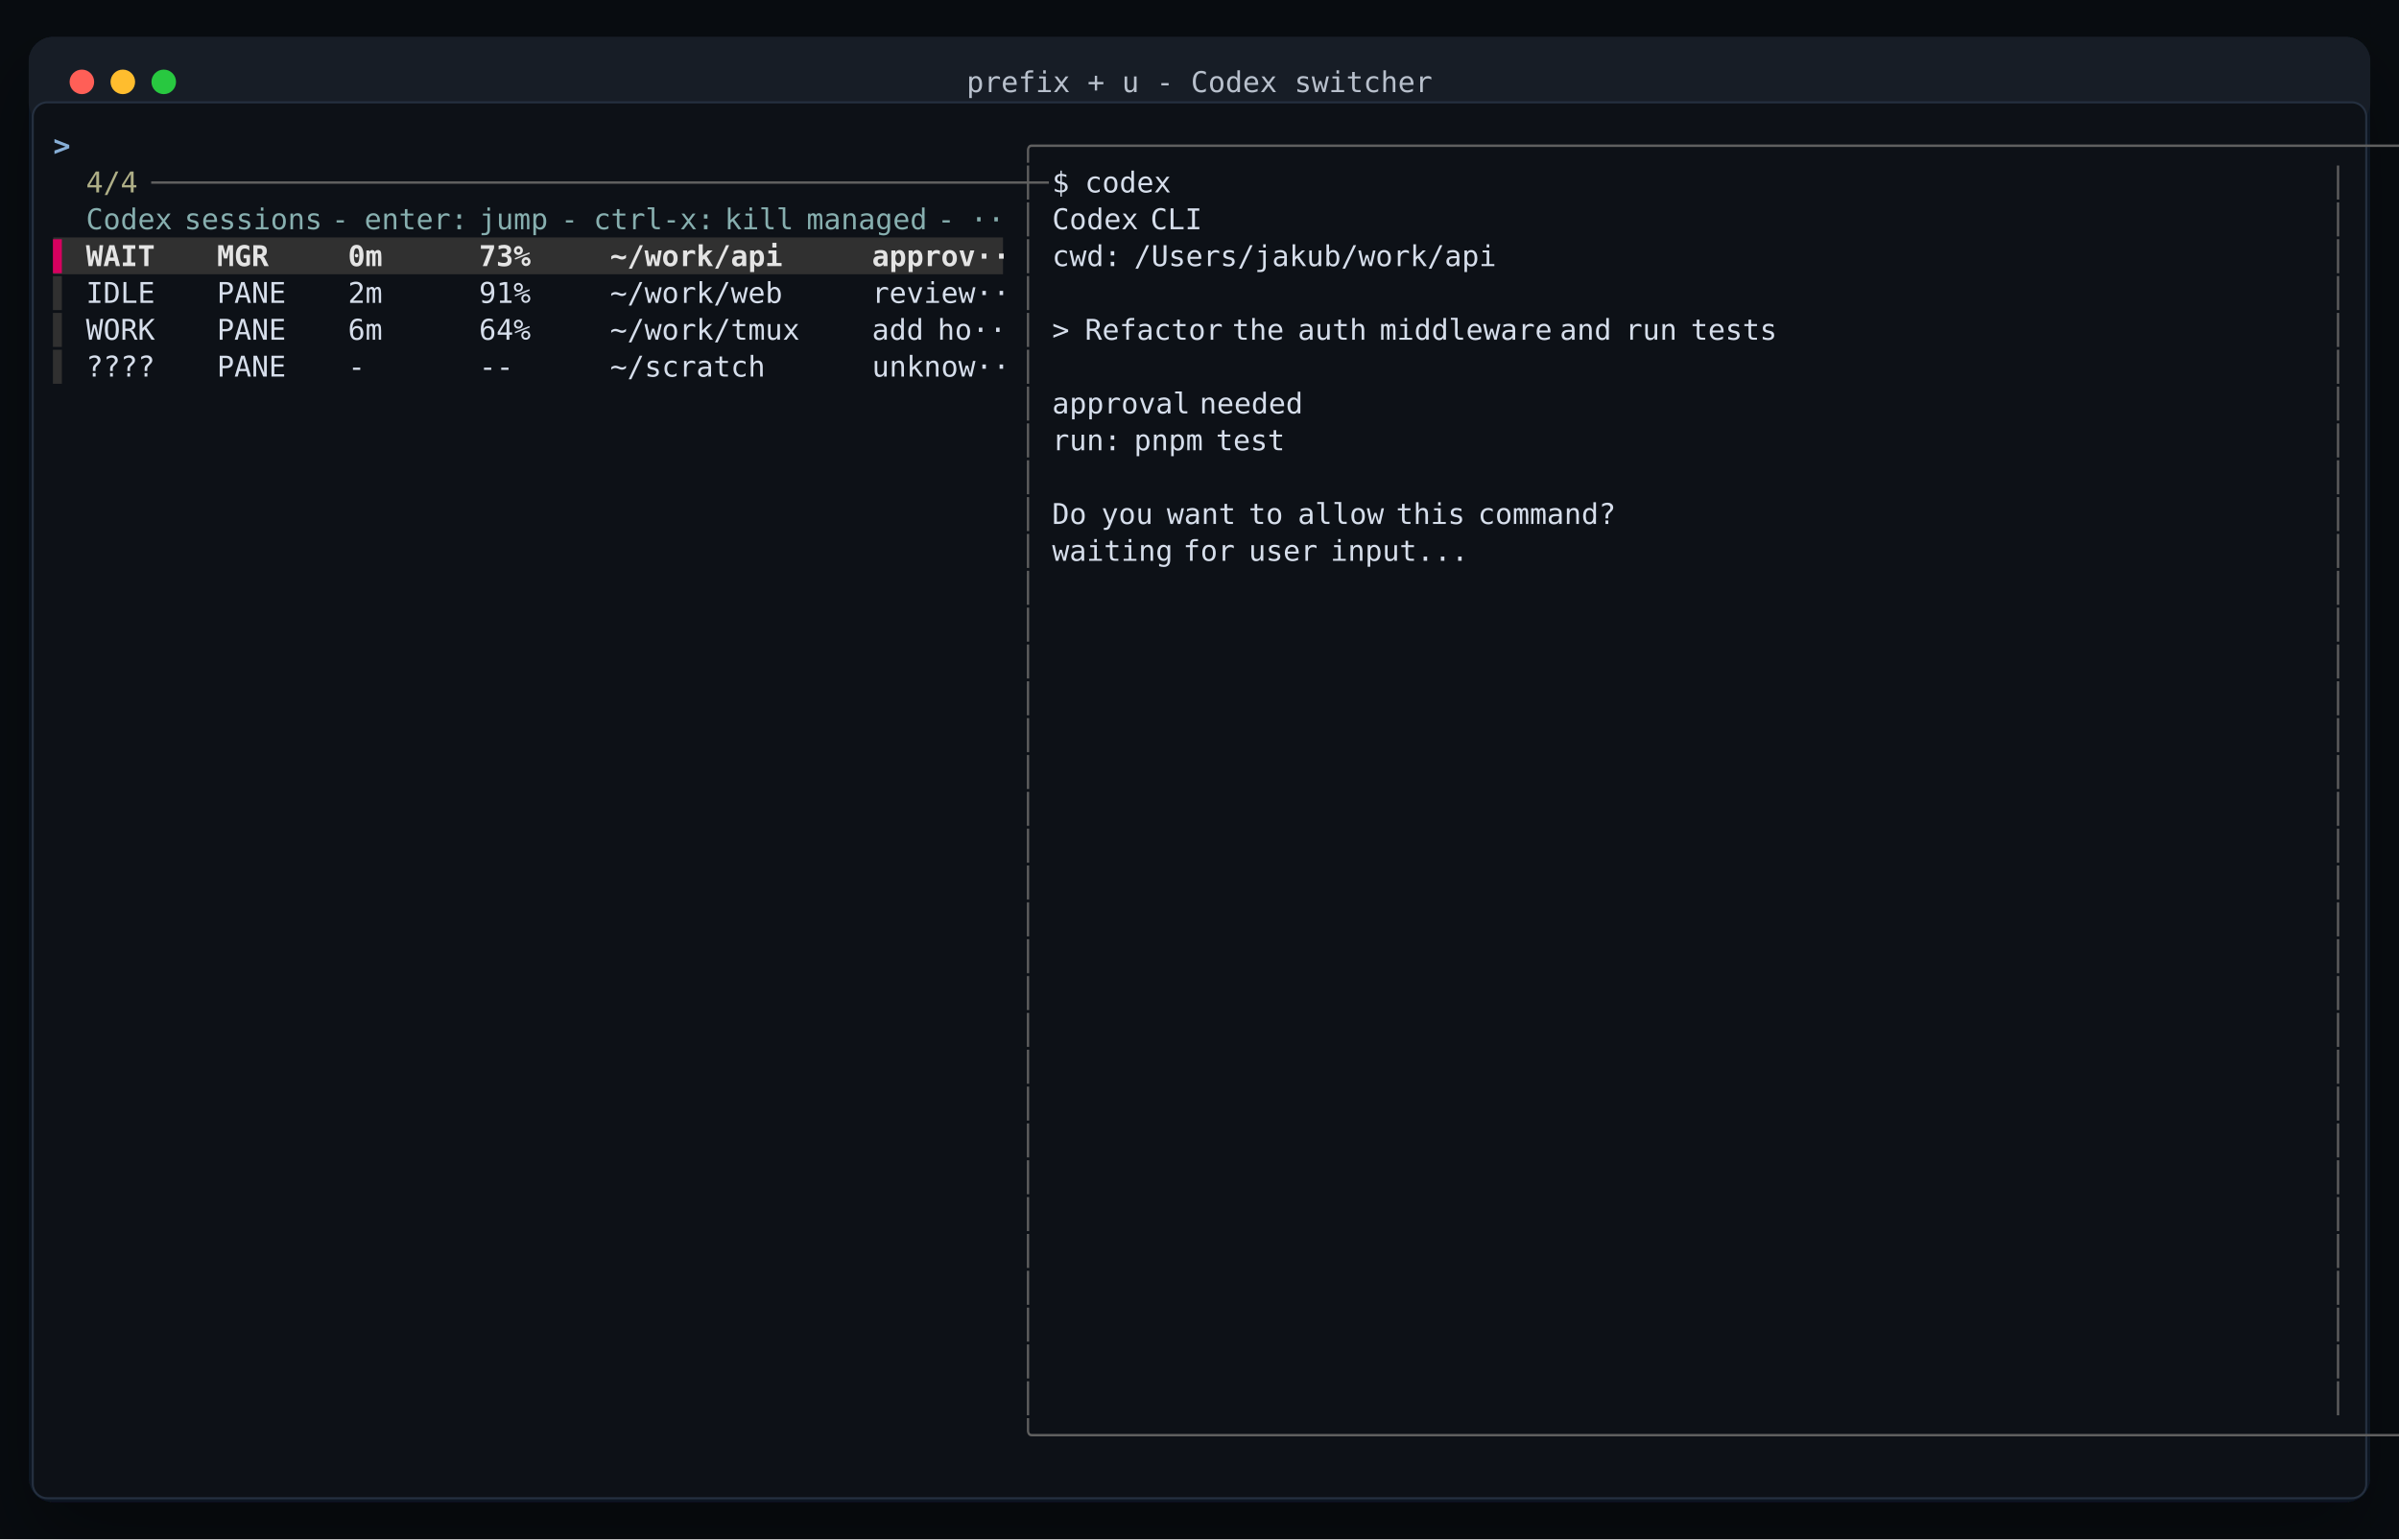
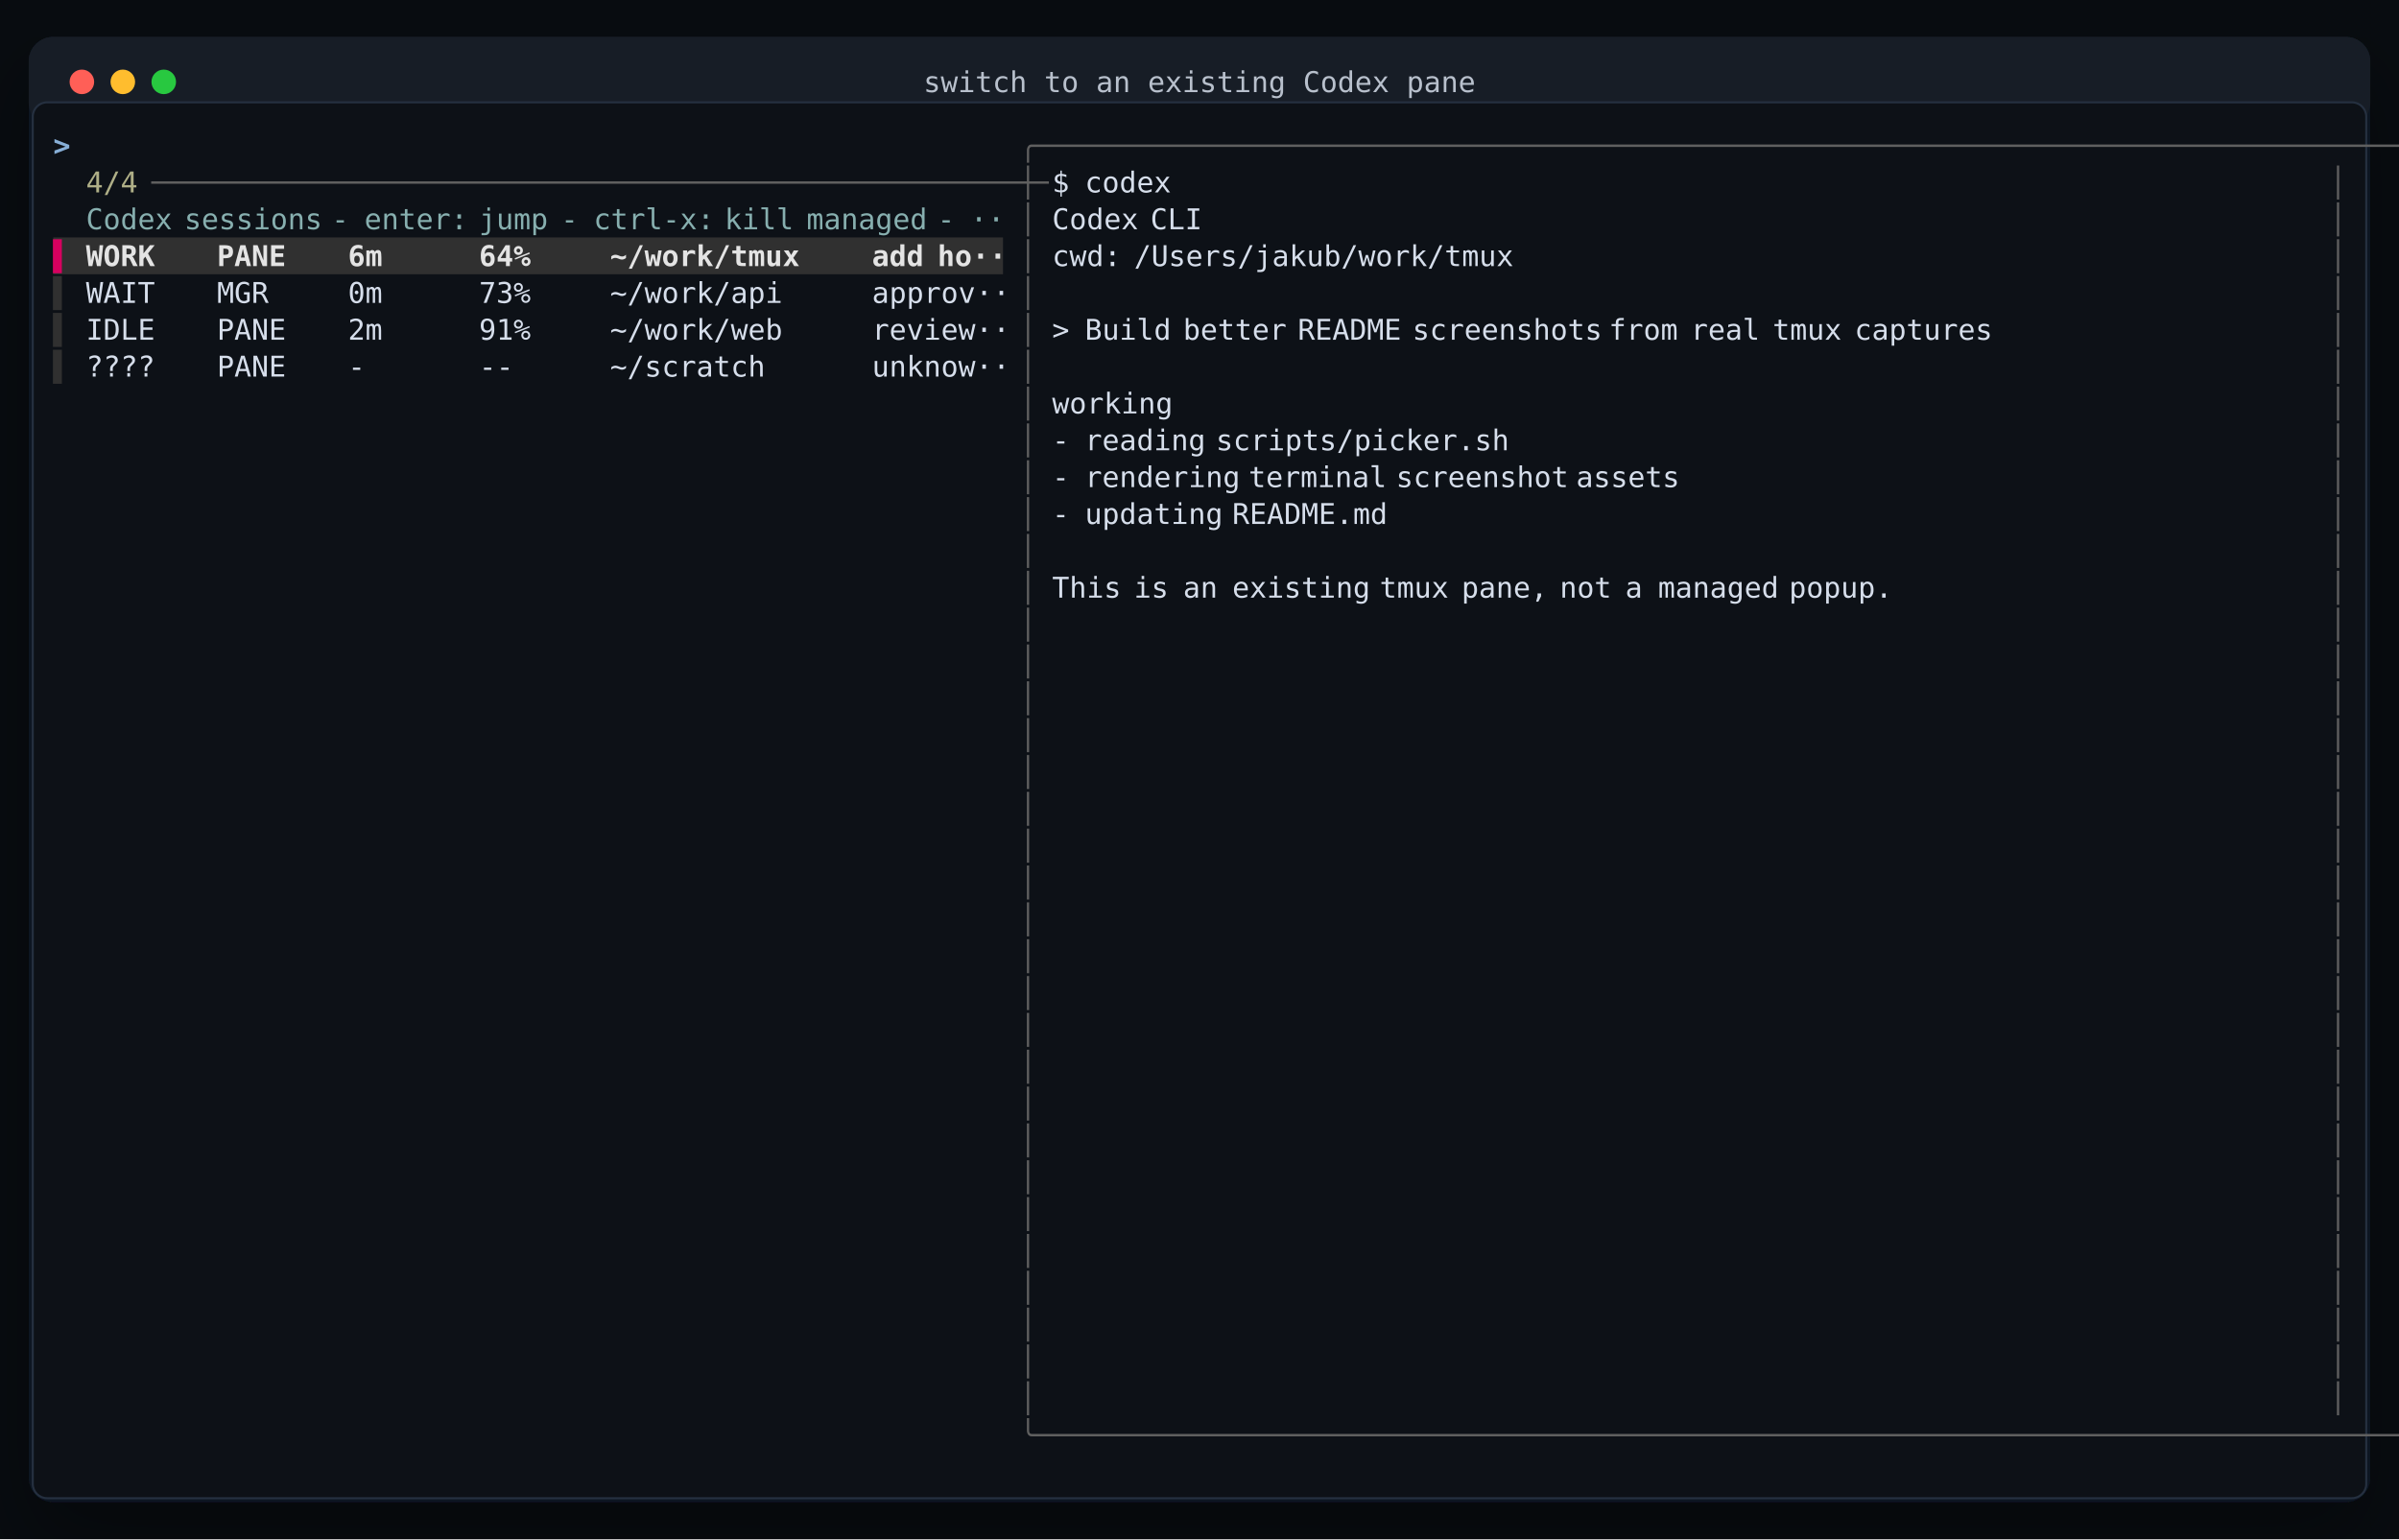
<svg xmlns="http://www.w3.org/2000/svg" width="1172" height="752" viewBox="0 0 1172 752" role="img">
  <defs>
    <filter id="shadow" x="-20%" y="-20%" width="140%" height="140%">
      <feDropShadow dx="0" dy="18" stdDeviation="22" flood-color="#000" flood-opacity="0.35" />
    </filter>
  </defs>
  <rect width="1172" height="752" fill="#080c10" />
  <rect x="14" y="18" width="1144" height="716" rx="12" fill="#101720" filter="url(#shadow)" />
  <rect x="14" y="18" width="1144" height="44" rx="12" fill="#171d26" />
  <circle cx="40" cy="40" r="6" fill="#ff5f57" />
  <circle cx="60" cy="40" r="6" fill="#ffbd2e" />
  <circle cx="80" cy="40" r="6" fill="#28c840" />
-   <text x="586.0" y="45" text-anchor="middle" fill="#b8c0cc" font-family="Menlo, Monaco, monospace" font-size="14">prefix + u - Codex switcher</text>
+   <text x="586.0" y="45" text-anchor="middle" fill="#b8c0cc" font-family="Menlo, Monaco, monospace" font-size="14">switch to an existing Codex pane</text>
  <rect x="16" y="50" width="1140" height="682" rx="7" fill="#0d1117" stroke="#253040" />
  <rect x="26" y="116" width="464" height="18" fill="#303030" />
  <text x="26" y="76" fill="#87afd7" font-family="Menlo, Monaco, monospace" font-size="14" font-weight="700" xml:space="preserve">&gt;</text>
  <text x="498" y="76" fill="#5f5f5f" font-family="Menlo, Monaco, monospace" font-size="14" font-weight="400" xml:space="preserve">╭───────────────────────────────────────────────────────────────────────────────╮</text>
  <text x="42" y="94" fill="#afaf87" font-family="Menlo, Monaco, monospace" font-size="14" font-weight="400" xml:space="preserve">4/4</text>
  <text x="74" y="94" fill="#5f5f5f" font-family="Menlo, Monaco, monospace" font-size="14" font-weight="400" xml:space="preserve">────────────────────────────────────────────────────</text>
  <text x="498" y="94" fill="#5f5f5f" font-family="Menlo, Monaco, monospace" font-size="14" font-weight="400" xml:space="preserve">│</text>
  <text x="514" y="94" fill="#d6deeb" font-family="Menlo, Monaco, monospace" font-size="14" font-weight="400" xml:space="preserve">$</text>
  <text x="530" y="94" fill="#d6deeb" font-family="Menlo, Monaco, monospace" font-size="14" font-weight="400" xml:space="preserve">codex</text>
  <text x="1138" y="94" fill="#5f5f5f" font-family="Menlo, Monaco, monospace" font-size="14" font-weight="400" xml:space="preserve">│</text>
  <text x="42" y="112" fill="#87afaf" font-family="Menlo, Monaco, monospace" font-size="14" font-weight="400" xml:space="preserve">Codex</text>
  <text x="90" y="112" fill="#87afaf" font-family="Menlo, Monaco, monospace" font-size="14" font-weight="400" xml:space="preserve">sessions</text>
  <text x="162" y="112" fill="#87afaf" font-family="Menlo, Monaco, monospace" font-size="14" font-weight="400" xml:space="preserve">-</text>
  <text x="178" y="112" fill="#87afaf" font-family="Menlo, Monaco, monospace" font-size="14" font-weight="400" xml:space="preserve">enter:</text>
  <text x="234" y="112" fill="#87afaf" font-family="Menlo, Monaco, monospace" font-size="14" font-weight="400" xml:space="preserve">jump</text>
  <text x="274" y="112" fill="#87afaf" font-family="Menlo, Monaco, monospace" font-size="14" font-weight="400" xml:space="preserve">-</text>
  <text x="290" y="112" fill="#87afaf" font-family="Menlo, Monaco, monospace" font-size="14" font-weight="400" xml:space="preserve">ctrl-x:</text>
  <text x="354" y="112" fill="#87afaf" font-family="Menlo, Monaco, monospace" font-size="14" font-weight="400" xml:space="preserve">kill</text>
  <text x="394" y="112" fill="#87afaf" font-family="Menlo, Monaco, monospace" font-size="14" font-weight="400" xml:space="preserve">managed</text>
  <text x="458" y="112" fill="#87afaf" font-family="Menlo, Monaco, monospace" font-size="14" font-weight="400" xml:space="preserve">-</text>
  <text x="474" y="112" fill="#87afaf" font-family="Menlo, Monaco, monospace" font-size="14" font-weight="400" xml:space="preserve">··</text>
  <text x="498" y="112" fill="#5f5f5f" font-family="Menlo, Monaco, monospace" font-size="14" font-weight="400" xml:space="preserve">│</text>
  <text x="514" y="112" fill="#d6deeb" font-family="Menlo, Monaco, monospace" font-size="14" font-weight="400" xml:space="preserve">Codex</text>
  <text x="562" y="112" fill="#d6deeb" font-family="Menlo, Monaco, monospace" font-size="14" font-weight="400" xml:space="preserve">CLI</text>
  <text x="1138" y="112" fill="#5f5f5f" font-family="Menlo, Monaco, monospace" font-size="14" font-weight="400" xml:space="preserve">│</text>
  <text x="26" y="130" fill="#d7005f" font-family="Menlo, Monaco, monospace" font-size="14" font-weight="700" xml:space="preserve">▌</text>
-   <text x="42" y="130" fill="#e4e4e4" font-family="Menlo, Monaco, monospace" font-size="14" font-weight="700" xml:space="preserve">WAIT</text>
-   <text x="106" y="130" fill="#e4e4e4" font-family="Menlo, Monaco, monospace" font-size="14" font-weight="700" xml:space="preserve">MGR</text>
-   <text x="170" y="130" fill="#e4e4e4" font-family="Menlo, Monaco, monospace" font-size="14" font-weight="700" xml:space="preserve">0m</text>
-   <text x="234" y="130" fill="#e4e4e4" font-family="Menlo, Monaco, monospace" font-size="14" font-weight="700" xml:space="preserve">73%</text>
-   <text x="298" y="130" fill="#e4e4e4" font-family="Menlo, Monaco, monospace" font-size="14" font-weight="700" xml:space="preserve">~/work/api</text>
-   <text x="426" y="130" fill="#e4e4e4" font-family="Menlo, Monaco, monospace" font-size="14" font-weight="700" xml:space="preserve">approv··</text>
+   <text x="42" y="130" fill="#e4e4e4" font-family="Menlo, Monaco, monospace" font-size="14" font-weight="700" xml:space="preserve">WORK</text>
+   <text x="106" y="130" fill="#e4e4e4" font-family="Menlo, Monaco, monospace" font-size="14" font-weight="700" xml:space="preserve">PANE</text>
+   <text x="170" y="130" fill="#e4e4e4" font-family="Menlo, Monaco, monospace" font-size="14" font-weight="700" xml:space="preserve">6m</text>
+   <text x="234" y="130" fill="#e4e4e4" font-family="Menlo, Monaco, monospace" font-size="14" font-weight="700" xml:space="preserve">64%</text>
+   <text x="298" y="130" fill="#e4e4e4" font-family="Menlo, Monaco, monospace" font-size="14" font-weight="700" xml:space="preserve">~/work/tmux</text>
+   <text x="426" y="130" fill="#e4e4e4" font-family="Menlo, Monaco, monospace" font-size="14" font-weight="700" xml:space="preserve">add</text>
+   <text x="458" y="130" fill="#e4e4e4" font-family="Menlo, Monaco, monospace" font-size="14" font-weight="700" xml:space="preserve">ho··</text>
  <text x="498" y="130" fill="#5f5f5f" font-family="Menlo, Monaco, monospace" font-size="14" font-weight="400" xml:space="preserve">│</text>
  <text x="514" y="130" fill="#d6deeb" font-family="Menlo, Monaco, monospace" font-size="14" font-weight="400" xml:space="preserve">cwd:</text>
-   <text x="554" y="130" fill="#d6deeb" font-family="Menlo, Monaco, monospace" font-size="14" font-weight="400" xml:space="preserve">/Users/jakub/work/api</text>
+   <text x="554" y="130" fill="#d6deeb" font-family="Menlo, Monaco, monospace" font-size="14" font-weight="400" xml:space="preserve">/Users/jakub/work/tmux</text>
  <text x="1138" y="130" fill="#5f5f5f" font-family="Menlo, Monaco, monospace" font-size="14" font-weight="400" xml:space="preserve">│</text>
  <text x="26" y="148" fill="#303030" font-family="Menlo, Monaco, monospace" font-size="14" font-weight="400" xml:space="preserve">▌</text>
-   <text x="42" y="148" fill="#d6deeb" font-family="Menlo, Monaco, monospace" font-size="14" font-weight="400" xml:space="preserve">IDLE</text>
-   <text x="106" y="148" fill="#d6deeb" font-family="Menlo, Monaco, monospace" font-size="14" font-weight="400" xml:space="preserve">PANE</text>
-   <text x="170" y="148" fill="#d6deeb" font-family="Menlo, Monaco, monospace" font-size="14" font-weight="400" xml:space="preserve">2m</text>
-   <text x="234" y="148" fill="#d6deeb" font-family="Menlo, Monaco, monospace" font-size="14" font-weight="400" xml:space="preserve">91%</text>
-   <text x="298" y="148" fill="#d6deeb" font-family="Menlo, Monaco, monospace" font-size="14" font-weight="400" xml:space="preserve">~/work/web</text>
-   <text x="426" y="148" fill="#d6deeb" font-family="Menlo, Monaco, monospace" font-size="14" font-weight="400" xml:space="preserve">review··</text>
+   <text x="42" y="148" fill="#d6deeb" font-family="Menlo, Monaco, monospace" font-size="14" font-weight="400" xml:space="preserve">WAIT</text>
+   <text x="106" y="148" fill="#d6deeb" font-family="Menlo, Monaco, monospace" font-size="14" font-weight="400" xml:space="preserve">MGR</text>
+   <text x="170" y="148" fill="#d6deeb" font-family="Menlo, Monaco, monospace" font-size="14" font-weight="400" xml:space="preserve">0m</text>
+   <text x="234" y="148" fill="#d6deeb" font-family="Menlo, Monaco, monospace" font-size="14" font-weight="400" xml:space="preserve">73%</text>
+   <text x="298" y="148" fill="#d6deeb" font-family="Menlo, Monaco, monospace" font-size="14" font-weight="400" xml:space="preserve">~/work/api</text>
+   <text x="426" y="148" fill="#d6deeb" font-family="Menlo, Monaco, monospace" font-size="14" font-weight="400" xml:space="preserve">approv··</text>
  <text x="498" y="148" fill="#5f5f5f" font-family="Menlo, Monaco, monospace" font-size="14" font-weight="400" xml:space="preserve">│</text>
  <text x="1138" y="148" fill="#5f5f5f" font-family="Menlo, Monaco, monospace" font-size="14" font-weight="400" xml:space="preserve">│</text>
  <text x="26" y="166" fill="#303030" font-family="Menlo, Monaco, monospace" font-size="14" font-weight="400" xml:space="preserve">▌</text>
-   <text x="42" y="166" fill="#d6deeb" font-family="Menlo, Monaco, monospace" font-size="14" font-weight="400" xml:space="preserve">WORK</text>
+   <text x="42" y="166" fill="#d6deeb" font-family="Menlo, Monaco, monospace" font-size="14" font-weight="400" xml:space="preserve">IDLE</text>
  <text x="106" y="166" fill="#d6deeb" font-family="Menlo, Monaco, monospace" font-size="14" font-weight="400" xml:space="preserve">PANE</text>
-   <text x="170" y="166" fill="#d6deeb" font-family="Menlo, Monaco, monospace" font-size="14" font-weight="400" xml:space="preserve">6m</text>
-   <text x="234" y="166" fill="#d6deeb" font-family="Menlo, Monaco, monospace" font-size="14" font-weight="400" xml:space="preserve">64%</text>
-   <text x="298" y="166" fill="#d6deeb" font-family="Menlo, Monaco, monospace" font-size="14" font-weight="400" xml:space="preserve">~/work/tmux</text>
-   <text x="426" y="166" fill="#d6deeb" font-family="Menlo, Monaco, monospace" font-size="14" font-weight="400" xml:space="preserve">add</text>
-   <text x="458" y="166" fill="#d6deeb" font-family="Menlo, Monaco, monospace" font-size="14" font-weight="400" xml:space="preserve">ho··</text>
+   <text x="170" y="166" fill="#d6deeb" font-family="Menlo, Monaco, monospace" font-size="14" font-weight="400" xml:space="preserve">2m</text>
+   <text x="234" y="166" fill="#d6deeb" font-family="Menlo, Monaco, monospace" font-size="14" font-weight="400" xml:space="preserve">91%</text>
+   <text x="298" y="166" fill="#d6deeb" font-family="Menlo, Monaco, monospace" font-size="14" font-weight="400" xml:space="preserve">~/work/web</text>
+   <text x="426" y="166" fill="#d6deeb" font-family="Menlo, Monaco, monospace" font-size="14" font-weight="400" xml:space="preserve">review··</text>
  <text x="498" y="166" fill="#5f5f5f" font-family="Menlo, Monaco, monospace" font-size="14" font-weight="400" xml:space="preserve">│</text>
  <text x="514" y="166" fill="#d6deeb" font-family="Menlo, Monaco, monospace" font-size="14" font-weight="400" xml:space="preserve">&gt;</text>
-   <text x="530" y="166" fill="#d6deeb" font-family="Menlo, Monaco, monospace" font-size="14" font-weight="400" xml:space="preserve">Refactor</text>
-   <text x="602" y="166" fill="#d6deeb" font-family="Menlo, Monaco, monospace" font-size="14" font-weight="400" xml:space="preserve">the</text>
-   <text x="634" y="166" fill="#d6deeb" font-family="Menlo, Monaco, monospace" font-size="14" font-weight="400" xml:space="preserve">auth</text>
-   <text x="674" y="166" fill="#d6deeb" font-family="Menlo, Monaco, monospace" font-size="14" font-weight="400" xml:space="preserve">middleware</text>
-   <text x="762" y="166" fill="#d6deeb" font-family="Menlo, Monaco, monospace" font-size="14" font-weight="400" xml:space="preserve">and</text>
-   <text x="794" y="166" fill="#d6deeb" font-family="Menlo, Monaco, monospace" font-size="14" font-weight="400" xml:space="preserve">run</text>
-   <text x="826" y="166" fill="#d6deeb" font-family="Menlo, Monaco, monospace" font-size="14" font-weight="400" xml:space="preserve">tests</text>
+   <text x="530" y="166" fill="#d6deeb" font-family="Menlo, Monaco, monospace" font-size="14" font-weight="400" xml:space="preserve">Build</text>
+   <text x="578" y="166" fill="#d6deeb" font-family="Menlo, Monaco, monospace" font-size="14" font-weight="400" xml:space="preserve">better</text>
+   <text x="634" y="166" fill="#d6deeb" font-family="Menlo, Monaco, monospace" font-size="14" font-weight="400" xml:space="preserve">README</text>
+   <text x="690" y="166" fill="#d6deeb" font-family="Menlo, Monaco, monospace" font-size="14" font-weight="400" xml:space="preserve">screenshots</text>
+   <text x="786" y="166" fill="#d6deeb" font-family="Menlo, Monaco, monospace" font-size="14" font-weight="400" xml:space="preserve">from</text>
+   <text x="826" y="166" fill="#d6deeb" font-family="Menlo, Monaco, monospace" font-size="14" font-weight="400" xml:space="preserve">real</text>
+   <text x="866" y="166" fill="#d6deeb" font-family="Menlo, Monaco, monospace" font-size="14" font-weight="400" xml:space="preserve">tmux</text>
+   <text x="906" y="166" fill="#d6deeb" font-family="Menlo, Monaco, monospace" font-size="14" font-weight="400" xml:space="preserve">captures</text>
  <text x="1138" y="166" fill="#5f5f5f" font-family="Menlo, Monaco, monospace" font-size="14" font-weight="400" xml:space="preserve">│</text>
  <text x="26" y="184" fill="#303030" font-family="Menlo, Monaco, monospace" font-size="14" font-weight="400" xml:space="preserve">▌</text>
  <text x="42" y="184" fill="#d6deeb" font-family="Menlo, Monaco, monospace" font-size="14" font-weight="400" xml:space="preserve">????</text>
  <text x="106" y="184" fill="#d6deeb" font-family="Menlo, Monaco, monospace" font-size="14" font-weight="400" xml:space="preserve">PANE</text>
  <text x="170" y="184" fill="#d6deeb" font-family="Menlo, Monaco, monospace" font-size="14" font-weight="400" xml:space="preserve">-</text>
  <text x="234" y="184" fill="#d6deeb" font-family="Menlo, Monaco, monospace" font-size="14" font-weight="400" xml:space="preserve">--</text>
  <text x="298" y="184" fill="#d6deeb" font-family="Menlo, Monaco, monospace" font-size="14" font-weight="400" xml:space="preserve">~/scratch</text>
  <text x="426" y="184" fill="#d6deeb" font-family="Menlo, Monaco, monospace" font-size="14" font-weight="400" xml:space="preserve">unknow··</text>
  <text x="498" y="184" fill="#5f5f5f" font-family="Menlo, Monaco, monospace" font-size="14" font-weight="400" xml:space="preserve">│</text>
  <text x="1138" y="184" fill="#5f5f5f" font-family="Menlo, Monaco, monospace" font-size="14" font-weight="400" xml:space="preserve">│</text>
  <text x="498" y="202" fill="#5f5f5f" font-family="Menlo, Monaco, monospace" font-size="14" font-weight="400" xml:space="preserve">│</text>
-   <text x="514" y="202" fill="#d6deeb" font-family="Menlo, Monaco, monospace" font-size="14" font-weight="400" xml:space="preserve">approval</text>
-   <text x="586" y="202" fill="#d6deeb" font-family="Menlo, Monaco, monospace" font-size="14" font-weight="400" xml:space="preserve">needed</text>
+   <text x="514" y="202" fill="#d6deeb" font-family="Menlo, Monaco, monospace" font-size="14" font-weight="400" xml:space="preserve">working</text>
  <text x="1138" y="202" fill="#5f5f5f" font-family="Menlo, Monaco, monospace" font-size="14" font-weight="400" xml:space="preserve">│</text>
  <text x="498" y="220" fill="#5f5f5f" font-family="Menlo, Monaco, monospace" font-size="14" font-weight="400" xml:space="preserve">│</text>
-   <text x="514" y="220" fill="#d6deeb" font-family="Menlo, Monaco, monospace" font-size="14" font-weight="400" xml:space="preserve">run:</text>
-   <text x="554" y="220" fill="#d6deeb" font-family="Menlo, Monaco, monospace" font-size="14" font-weight="400" xml:space="preserve">pnpm</text>
-   <text x="594" y="220" fill="#d6deeb" font-family="Menlo, Monaco, monospace" font-size="14" font-weight="400" xml:space="preserve">test</text>
+   <text x="514" y="220" fill="#d6deeb" font-family="Menlo, Monaco, monospace" font-size="14" font-weight="400" xml:space="preserve">-</text>
+   <text x="530" y="220" fill="#d6deeb" font-family="Menlo, Monaco, monospace" font-size="14" font-weight="400" xml:space="preserve">reading</text>
+   <text x="594" y="220" fill="#d6deeb" font-family="Menlo, Monaco, monospace" font-size="14" font-weight="400" xml:space="preserve">scripts/picker.sh</text>
  <text x="1138" y="220" fill="#5f5f5f" font-family="Menlo, Monaco, monospace" font-size="14" font-weight="400" xml:space="preserve">│</text>
  <text x="498" y="238" fill="#5f5f5f" font-family="Menlo, Monaco, monospace" font-size="14" font-weight="400" xml:space="preserve">│</text>
+   <text x="514" y="238" fill="#d6deeb" font-family="Menlo, Monaco, monospace" font-size="14" font-weight="400" xml:space="preserve">-</text>
+   <text x="530" y="238" fill="#d6deeb" font-family="Menlo, Monaco, monospace" font-size="14" font-weight="400" xml:space="preserve">rendering</text>
+   <text x="610" y="238" fill="#d6deeb" font-family="Menlo, Monaco, monospace" font-size="14" font-weight="400" xml:space="preserve">terminal</text>
+   <text x="682" y="238" fill="#d6deeb" font-family="Menlo, Monaco, monospace" font-size="14" font-weight="400" xml:space="preserve">screenshot</text>
+   <text x="770" y="238" fill="#d6deeb" font-family="Menlo, Monaco, monospace" font-size="14" font-weight="400" xml:space="preserve">assets</text>
  <text x="1138" y="238" fill="#5f5f5f" font-family="Menlo, Monaco, monospace" font-size="14" font-weight="400" xml:space="preserve">│</text>
  <text x="498" y="256" fill="#5f5f5f" font-family="Menlo, Monaco, monospace" font-size="14" font-weight="400" xml:space="preserve">│</text>
-   <text x="514" y="256" fill="#d6deeb" font-family="Menlo, Monaco, monospace" font-size="14" font-weight="400" xml:space="preserve">Do</text>
-   <text x="538" y="256" fill="#d6deeb" font-family="Menlo, Monaco, monospace" font-size="14" font-weight="400" xml:space="preserve">you</text>
-   <text x="570" y="256" fill="#d6deeb" font-family="Menlo, Monaco, monospace" font-size="14" font-weight="400" xml:space="preserve">want</text>
-   <text x="610" y="256" fill="#d6deeb" font-family="Menlo, Monaco, monospace" font-size="14" font-weight="400" xml:space="preserve">to</text>
-   <text x="634" y="256" fill="#d6deeb" font-family="Menlo, Monaco, monospace" font-size="14" font-weight="400" xml:space="preserve">allow</text>
-   <text x="682" y="256" fill="#d6deeb" font-family="Menlo, Monaco, monospace" font-size="14" font-weight="400" xml:space="preserve">this</text>
-   <text x="722" y="256" fill="#d6deeb" font-family="Menlo, Monaco, monospace" font-size="14" font-weight="400" xml:space="preserve">command?</text>
+   <text x="514" y="256" fill="#d6deeb" font-family="Menlo, Monaco, monospace" font-size="14" font-weight="400" xml:space="preserve">-</text>
+   <text x="530" y="256" fill="#d6deeb" font-family="Menlo, Monaco, monospace" font-size="14" font-weight="400" xml:space="preserve">updating</text>
+   <text x="602" y="256" fill="#d6deeb" font-family="Menlo, Monaco, monospace" font-size="14" font-weight="400" xml:space="preserve">README.md</text>
  <text x="1138" y="256" fill="#5f5f5f" font-family="Menlo, Monaco, monospace" font-size="14" font-weight="400" xml:space="preserve">│</text>
  <text x="498" y="274" fill="#5f5f5f" font-family="Menlo, Monaco, monospace" font-size="14" font-weight="400" xml:space="preserve">│</text>
-   <text x="514" y="274" fill="#d6deeb" font-family="Menlo, Monaco, monospace" font-size="14" font-weight="400" xml:space="preserve">waiting</text>
-   <text x="578" y="274" fill="#d6deeb" font-family="Menlo, Monaco, monospace" font-size="14" font-weight="400" xml:space="preserve">for</text>
-   <text x="610" y="274" fill="#d6deeb" font-family="Menlo, Monaco, monospace" font-size="14" font-weight="400" xml:space="preserve">user</text>
-   <text x="650" y="274" fill="#d6deeb" font-family="Menlo, Monaco, monospace" font-size="14" font-weight="400" xml:space="preserve">input...</text>
  <text x="1138" y="274" fill="#5f5f5f" font-family="Menlo, Monaco, monospace" font-size="14" font-weight="400" xml:space="preserve">│</text>
  <text x="498" y="292" fill="#5f5f5f" font-family="Menlo, Monaco, monospace" font-size="14" font-weight="400" xml:space="preserve">│</text>
+   <text x="514" y="292" fill="#d6deeb" font-family="Menlo, Monaco, monospace" font-size="14" font-weight="400" xml:space="preserve">This</text>
+   <text x="554" y="292" fill="#d6deeb" font-family="Menlo, Monaco, monospace" font-size="14" font-weight="400" xml:space="preserve">is</text>
+   <text x="578" y="292" fill="#d6deeb" font-family="Menlo, Monaco, monospace" font-size="14" font-weight="400" xml:space="preserve">an</text>
+   <text x="602" y="292" fill="#d6deeb" font-family="Menlo, Monaco, monospace" font-size="14" font-weight="400" xml:space="preserve">existing</text>
+   <text x="674" y="292" fill="#d6deeb" font-family="Menlo, Monaco, monospace" font-size="14" font-weight="400" xml:space="preserve">tmux</text>
+   <text x="714" y="292" fill="#d6deeb" font-family="Menlo, Monaco, monospace" font-size="14" font-weight="400" xml:space="preserve">pane,</text>
+   <text x="762" y="292" fill="#d6deeb" font-family="Menlo, Monaco, monospace" font-size="14" font-weight="400" xml:space="preserve">not</text>
+   <text x="794" y="292" fill="#d6deeb" font-family="Menlo, Monaco, monospace" font-size="14" font-weight="400" xml:space="preserve">a</text>
+   <text x="810" y="292" fill="#d6deeb" font-family="Menlo, Monaco, monospace" font-size="14" font-weight="400" xml:space="preserve">managed</text>
+   <text x="874" y="292" fill="#d6deeb" font-family="Menlo, Monaco, monospace" font-size="14" font-weight="400" xml:space="preserve">popup.</text>
  <text x="1138" y="292" fill="#5f5f5f" font-family="Menlo, Monaco, monospace" font-size="14" font-weight="400" xml:space="preserve">│</text>
  <text x="498" y="310" fill="#5f5f5f" font-family="Menlo, Monaco, monospace" font-size="14" font-weight="400" xml:space="preserve">│</text>
  <text x="1138" y="310" fill="#5f5f5f" font-family="Menlo, Monaco, monospace" font-size="14" font-weight="400" xml:space="preserve">│</text>
  <text x="498" y="328" fill="#5f5f5f" font-family="Menlo, Monaco, monospace" font-size="14" font-weight="400" xml:space="preserve">│</text>
  <text x="1138" y="328" fill="#5f5f5f" font-family="Menlo, Monaco, monospace" font-size="14" font-weight="400" xml:space="preserve">│</text>
  <text x="498" y="346" fill="#5f5f5f" font-family="Menlo, Monaco, monospace" font-size="14" font-weight="400" xml:space="preserve">│</text>
  <text x="1138" y="346" fill="#5f5f5f" font-family="Menlo, Monaco, monospace" font-size="14" font-weight="400" xml:space="preserve">│</text>
  <text x="498" y="364" fill="#5f5f5f" font-family="Menlo, Monaco, monospace" font-size="14" font-weight="400" xml:space="preserve">│</text>
  <text x="1138" y="364" fill="#5f5f5f" font-family="Menlo, Monaco, monospace" font-size="14" font-weight="400" xml:space="preserve">│</text>
  <text x="498" y="382" fill="#5f5f5f" font-family="Menlo, Monaco, monospace" font-size="14" font-weight="400" xml:space="preserve">│</text>
  <text x="1138" y="382" fill="#5f5f5f" font-family="Menlo, Monaco, monospace" font-size="14" font-weight="400" xml:space="preserve">│</text>
  <text x="498" y="400" fill="#5f5f5f" font-family="Menlo, Monaco, monospace" font-size="14" font-weight="400" xml:space="preserve">│</text>
  <text x="1138" y="400" fill="#5f5f5f" font-family="Menlo, Monaco, monospace" font-size="14" font-weight="400" xml:space="preserve">│</text>
  <text x="498" y="418" fill="#5f5f5f" font-family="Menlo, Monaco, monospace" font-size="14" font-weight="400" xml:space="preserve">│</text>
  <text x="1138" y="418" fill="#5f5f5f" font-family="Menlo, Monaco, monospace" font-size="14" font-weight="400" xml:space="preserve">│</text>
  <text x="498" y="436" fill="#5f5f5f" font-family="Menlo, Monaco, monospace" font-size="14" font-weight="400" xml:space="preserve">│</text>
  <text x="1138" y="436" fill="#5f5f5f" font-family="Menlo, Monaco, monospace" font-size="14" font-weight="400" xml:space="preserve">│</text>
  <text x="498" y="454" fill="#5f5f5f" font-family="Menlo, Monaco, monospace" font-size="14" font-weight="400" xml:space="preserve">│</text>
  <text x="1138" y="454" fill="#5f5f5f" font-family="Menlo, Monaco, monospace" font-size="14" font-weight="400" xml:space="preserve">│</text>
  <text x="498" y="472" fill="#5f5f5f" font-family="Menlo, Monaco, monospace" font-size="14" font-weight="400" xml:space="preserve">│</text>
  <text x="1138" y="472" fill="#5f5f5f" font-family="Menlo, Monaco, monospace" font-size="14" font-weight="400" xml:space="preserve">│</text>
  <text x="498" y="490" fill="#5f5f5f" font-family="Menlo, Monaco, monospace" font-size="14" font-weight="400" xml:space="preserve">│</text>
  <text x="1138" y="490" fill="#5f5f5f" font-family="Menlo, Monaco, monospace" font-size="14" font-weight="400" xml:space="preserve">│</text>
  <text x="498" y="508" fill="#5f5f5f" font-family="Menlo, Monaco, monospace" font-size="14" font-weight="400" xml:space="preserve">│</text>
  <text x="1138" y="508" fill="#5f5f5f" font-family="Menlo, Monaco, monospace" font-size="14" font-weight="400" xml:space="preserve">│</text>
  <text x="498" y="526" fill="#5f5f5f" font-family="Menlo, Monaco, monospace" font-size="14" font-weight="400" xml:space="preserve">│</text>
  <text x="1138" y="526" fill="#5f5f5f" font-family="Menlo, Monaco, monospace" font-size="14" font-weight="400" xml:space="preserve">│</text>
  <text x="498" y="544" fill="#5f5f5f" font-family="Menlo, Monaco, monospace" font-size="14" font-weight="400" xml:space="preserve">│</text>
  <text x="1138" y="544" fill="#5f5f5f" font-family="Menlo, Monaco, monospace" font-size="14" font-weight="400" xml:space="preserve">│</text>
  <text x="498" y="562" fill="#5f5f5f" font-family="Menlo, Monaco, monospace" font-size="14" font-weight="400" xml:space="preserve">│</text>
  <text x="1138" y="562" fill="#5f5f5f" font-family="Menlo, Monaco, monospace" font-size="14" font-weight="400" xml:space="preserve">│</text>
  <text x="498" y="580" fill="#5f5f5f" font-family="Menlo, Monaco, monospace" font-size="14" font-weight="400" xml:space="preserve">│</text>
  <text x="1138" y="580" fill="#5f5f5f" font-family="Menlo, Monaco, monospace" font-size="14" font-weight="400" xml:space="preserve">│</text>
  <text x="498" y="598" fill="#5f5f5f" font-family="Menlo, Monaco, monospace" font-size="14" font-weight="400" xml:space="preserve">│</text>
  <text x="1138" y="598" fill="#5f5f5f" font-family="Menlo, Monaco, monospace" font-size="14" font-weight="400" xml:space="preserve">│</text>
  <text x="498" y="616" fill="#5f5f5f" font-family="Menlo, Monaco, monospace" font-size="14" font-weight="400" xml:space="preserve">│</text>
  <text x="1138" y="616" fill="#5f5f5f" font-family="Menlo, Monaco, monospace" font-size="14" font-weight="400" xml:space="preserve">│</text>
  <text x="498" y="634" fill="#5f5f5f" font-family="Menlo, Monaco, monospace" font-size="14" font-weight="400" xml:space="preserve">│</text>
  <text x="1138" y="634" fill="#5f5f5f" font-family="Menlo, Monaco, monospace" font-size="14" font-weight="400" xml:space="preserve">│</text>
  <text x="498" y="652" fill="#5f5f5f" font-family="Menlo, Monaco, monospace" font-size="14" font-weight="400" xml:space="preserve">│</text>
  <text x="1138" y="652" fill="#5f5f5f" font-family="Menlo, Monaco, monospace" font-size="14" font-weight="400" xml:space="preserve">│</text>
  <text x="498" y="670" fill="#5f5f5f" font-family="Menlo, Monaco, monospace" font-size="14" font-weight="400" xml:space="preserve">│</text>
  <text x="1138" y="670" fill="#5f5f5f" font-family="Menlo, Monaco, monospace" font-size="14" font-weight="400" xml:space="preserve">│</text>
  <text x="498" y="688" fill="#5f5f5f" font-family="Menlo, Monaco, monospace" font-size="14" font-weight="400" xml:space="preserve">│</text>
  <text x="1138" y="688" fill="#5f5f5f" font-family="Menlo, Monaco, monospace" font-size="14" font-weight="400" xml:space="preserve">│</text>
  <text x="498" y="706" fill="#5f5f5f" font-family="Menlo, Monaco, monospace" font-size="14" font-weight="400" xml:space="preserve">╰───────────────────────────────────────────────────────────────────────────────╯</text>
</svg>
